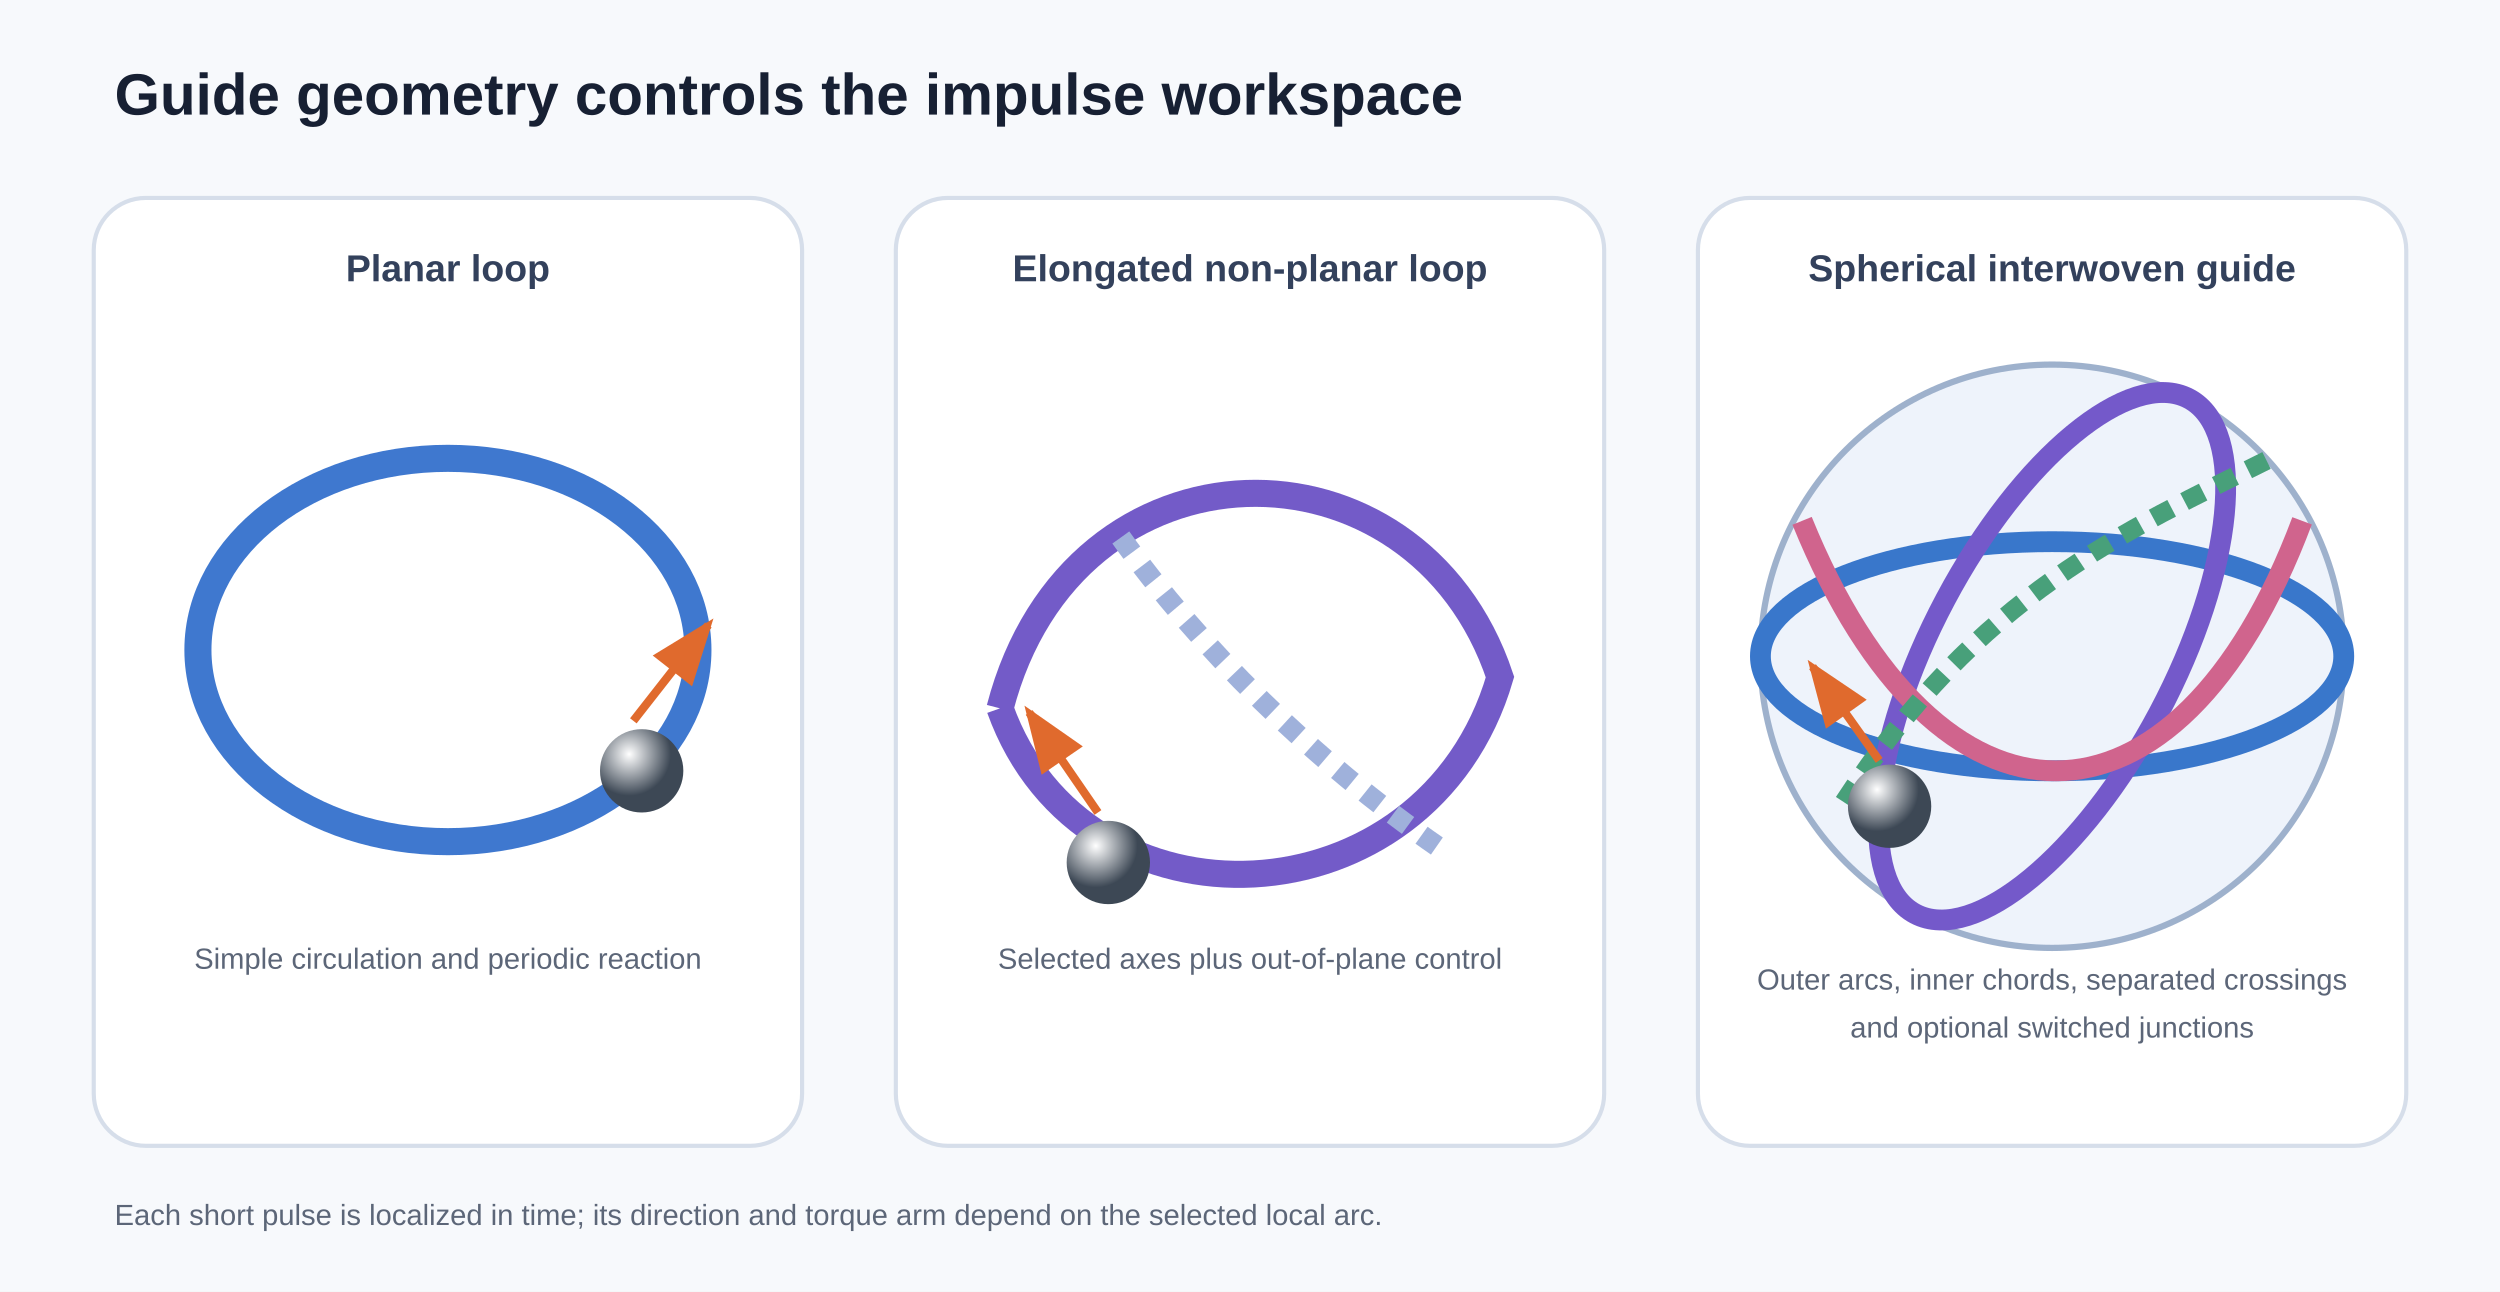
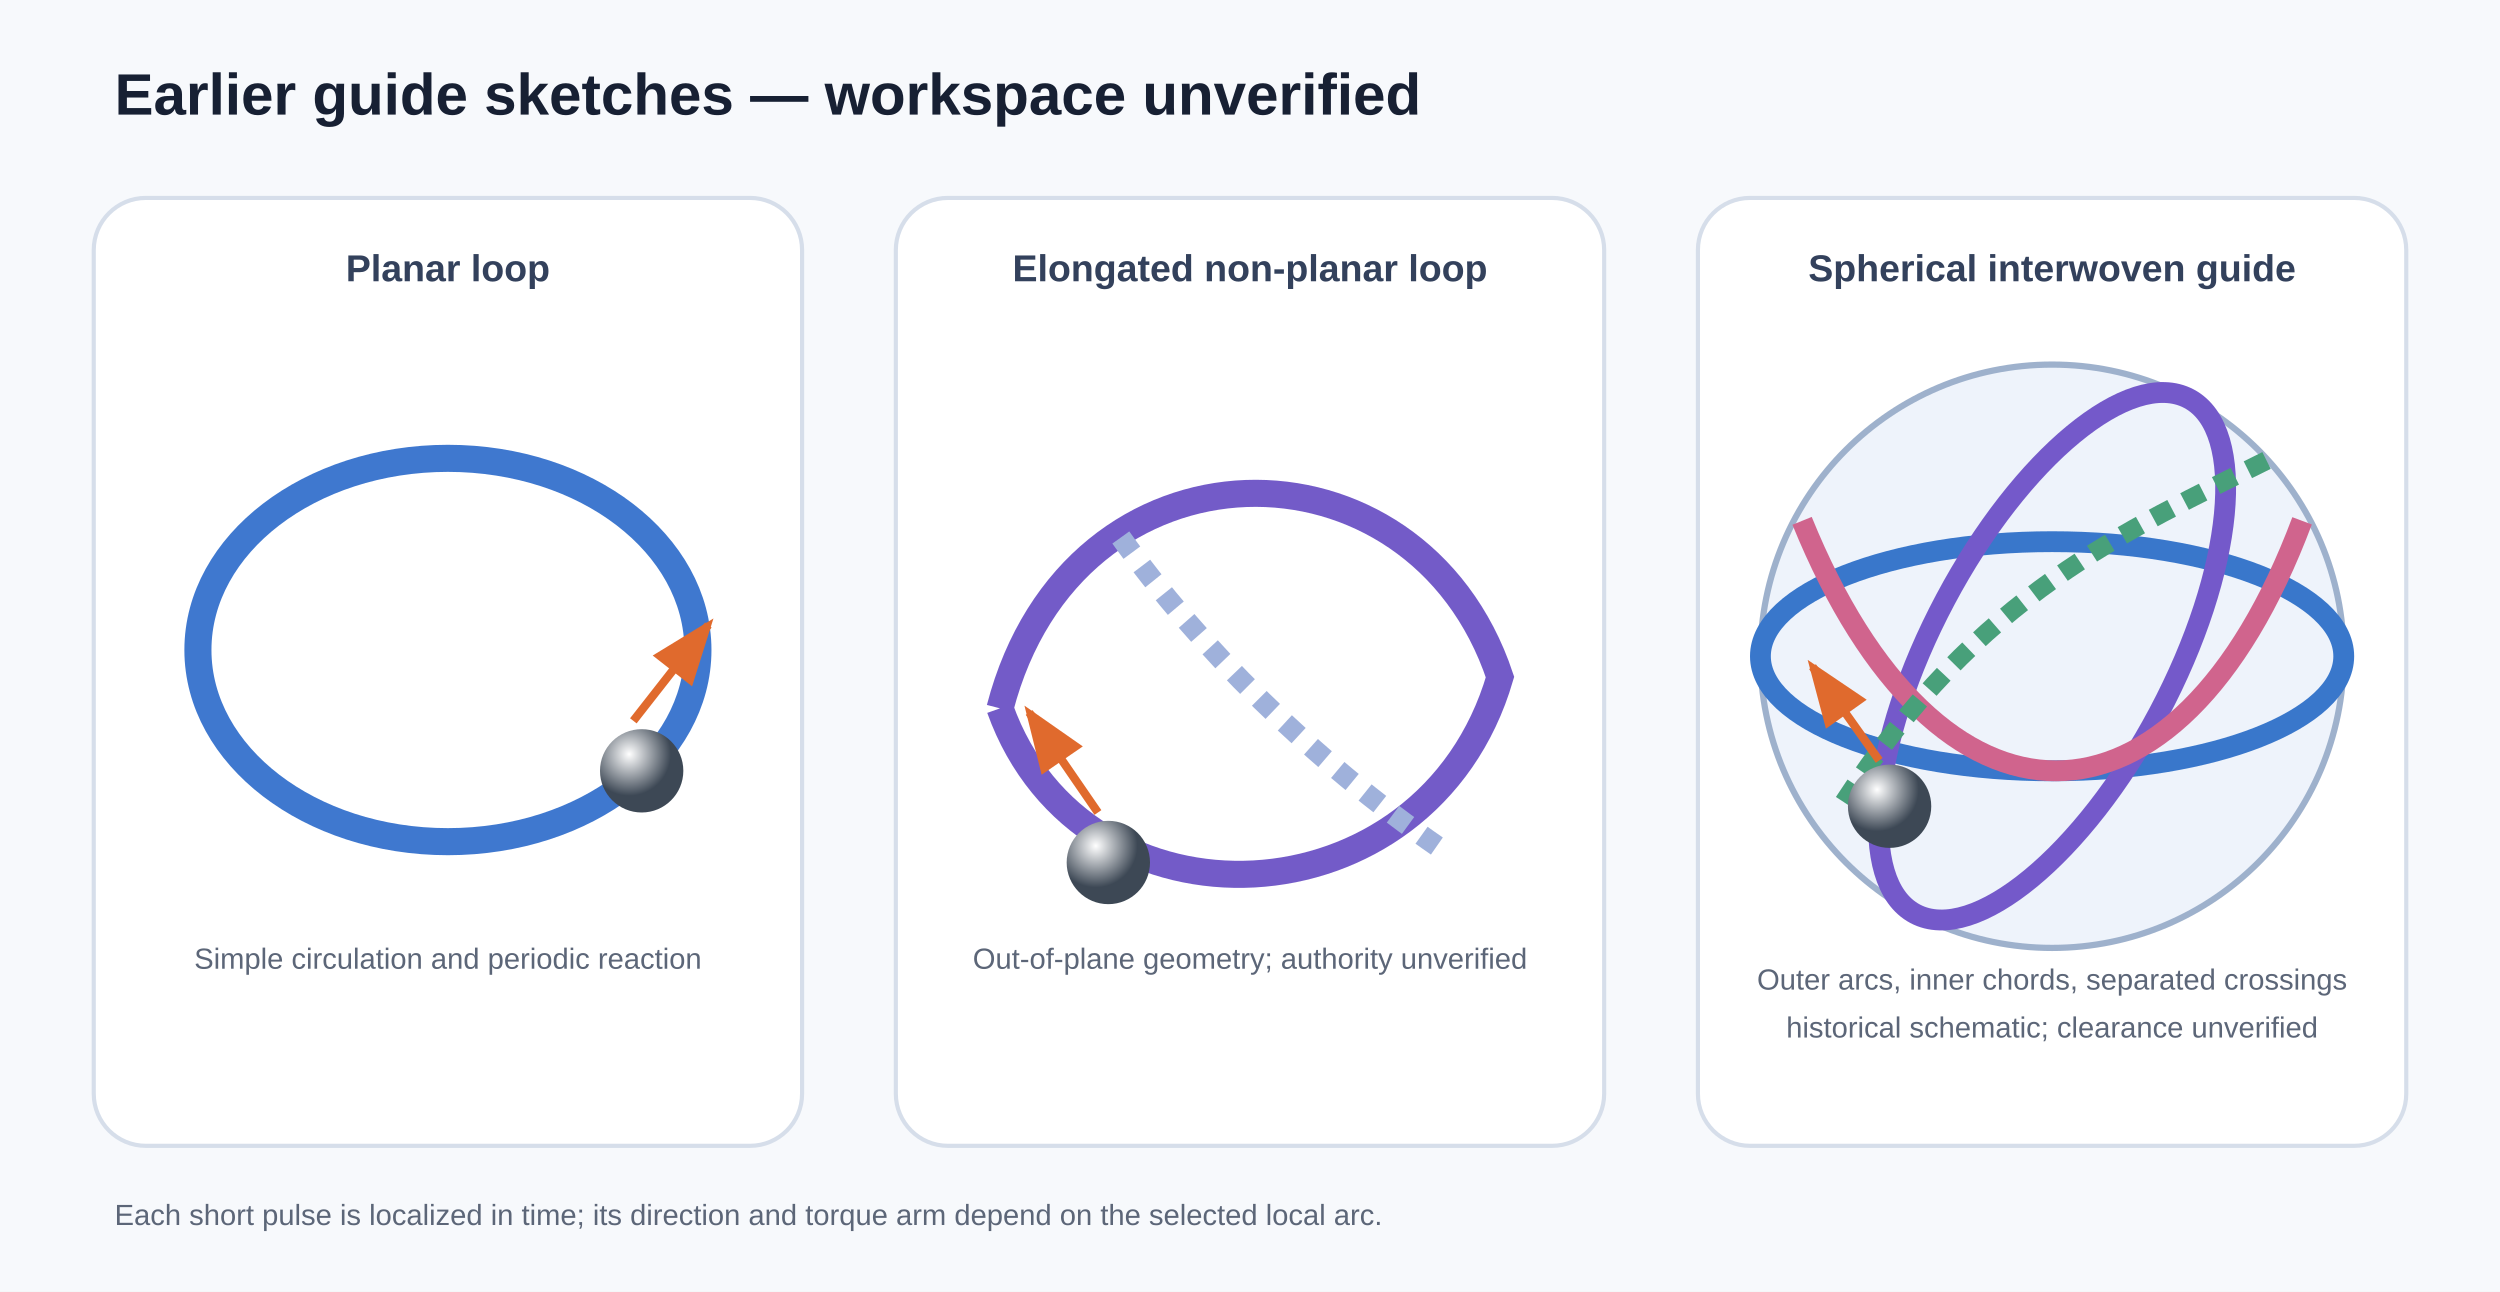
<svg xmlns="http://www.w3.org/2000/svg" width="1200" height="620" viewBox="0 0 1200 620" role="img" aria-labelledby="title desc">
  <defs>
    <marker id="a" markerWidth="9" markerHeight="9" refX="7" refY="3" orient="auto">
      <path d="M0,0 L0,6 L8,3 z" fill="#e06a2d" />
    </marker>
    <radialGradient id="b" cx="35%" cy="30%">
      <stop offset="0" stop-color="#fff" />
      <stop offset="1" stop-color="#3d4855" />
    </radialGradient>
  </defs>
  <rect width="1200" height="620" fill="#f7f9fc" />
-   <text x="55" y="55" font-family="Arial, sans-serif" font-size="28" font-weight="700" fill="#172033">Guide geometry controls the impulse workspace</text>
+   <text x="55" y="55" font-family="Arial, sans-serif" font-size="28" font-weight="700" fill="#172033">Earlier guide sketches — workspace unverified</text>
  <g font-family="Arial, sans-serif">
    <rect x="45" y="95" width="340" height="455" rx="25" fill="#fff" stroke="#d6deea" stroke-width="2" />
    <text x="215" y="135" text-anchor="middle" font-size="18" font-weight="700" fill="#33415c">Planar loop</text>
    <ellipse cx="215" cy="312" rx="120" ry="92" fill="none" stroke="#3f78cf" stroke-width="13" />
    <circle cx="308" cy="370" r="20" fill="url(#b)" />
    <line x1="304" y1="346" x2="340" y2="300" stroke="#e06a2d" stroke-width="4" marker-end="url(#a)" />
    <text x="215" y="465" text-anchor="middle" font-size="14" fill="#5c6678">Simple circulation and periodic reaction</text>
    <rect x="430" y="95" width="340" height="455" rx="25" fill="#fff" stroke="#d6deea" stroke-width="2" />
    <text x="600" y="135" text-anchor="middle" font-size="18" font-weight="700" fill="#33415c">Elongated non-planar loop</text>
    <path d="M480 340 C515 205 680 205 720 325 C685 445 520 452 480 340" fill="none" stroke="#735bc8" stroke-width="13" />
    <path d="M538 258 C575 310 630 365 691 407" fill="none" stroke="#9fb1db" stroke-width="10" stroke-dasharray="9 8" />
    <circle cx="532" cy="414" r="20" fill="url(#b)" />
    <line x1="527" y1="390" x2="494" y2="342" stroke="#e06a2d" stroke-width="4" marker-end="url(#a)" />
-     <text x="600" y="465" text-anchor="middle" font-size="14" fill="#5c6678">Selected axes plus out-of-plane control</text>
+     <text x="600" y="465" text-anchor="middle" font-size="14" fill="#5c6678">Out-of-plane geometry; authority unverified</text>
    <rect x="815" y="95" width="340" height="455" rx="25" fill="#fff" stroke="#d6deea" stroke-width="2" />
    <text x="985" y="135" text-anchor="middle" font-size="18" font-weight="700" fill="#33415c">Spherical interwoven guide</text>
    <circle cx="985" cy="315" r="140" fill="#eef3fb" stroke="#9eb1cc" stroke-width="3" />
    <ellipse cx="985" cy="315" rx="140" ry="55" fill="none" stroke="#3977cb" stroke-width="10" />
    <ellipse cx="985" cy="315" rx="58" ry="140" fill="none" stroke="#7459ca" stroke-width="10" transform="rotate(28 985 315)" />
    <path d="M865 250 C930 410 1045 410 1105 250" fill="none" stroke="#d0648d" stroke-width="10" />
    <path d="M885 385 C950 285 1020 255 1090 220" fill="none" stroke="#48a07a" stroke-width="9" stroke-dasharray="10 7" />
    <circle cx="907" cy="387" r="20" fill="url(#b)" />
    <line x1="902" y1="365" x2="870" y2="320" stroke="#e06a2d" stroke-width="4" marker-end="url(#a)" />
    <text x="985" y="475" text-anchor="middle" font-size="14" fill="#5c6678">Outer arcs, inner chords, separated crossings</text>
-     <text x="985" y="498" text-anchor="middle" font-size="14" fill="#5c6678">and optional switched junctions</text>
+     <text x="985" y="498" text-anchor="middle" font-size="14" fill="#5c6678">historical schematic; clearance unverified</text>
  </g>
  <text x="55" y="588" font-family="Arial, sans-serif" font-size="14" fill="#5c6678">Each short pulse is localized in time; its direction and torque arm depend on the selected local arc.</text>
</svg>
